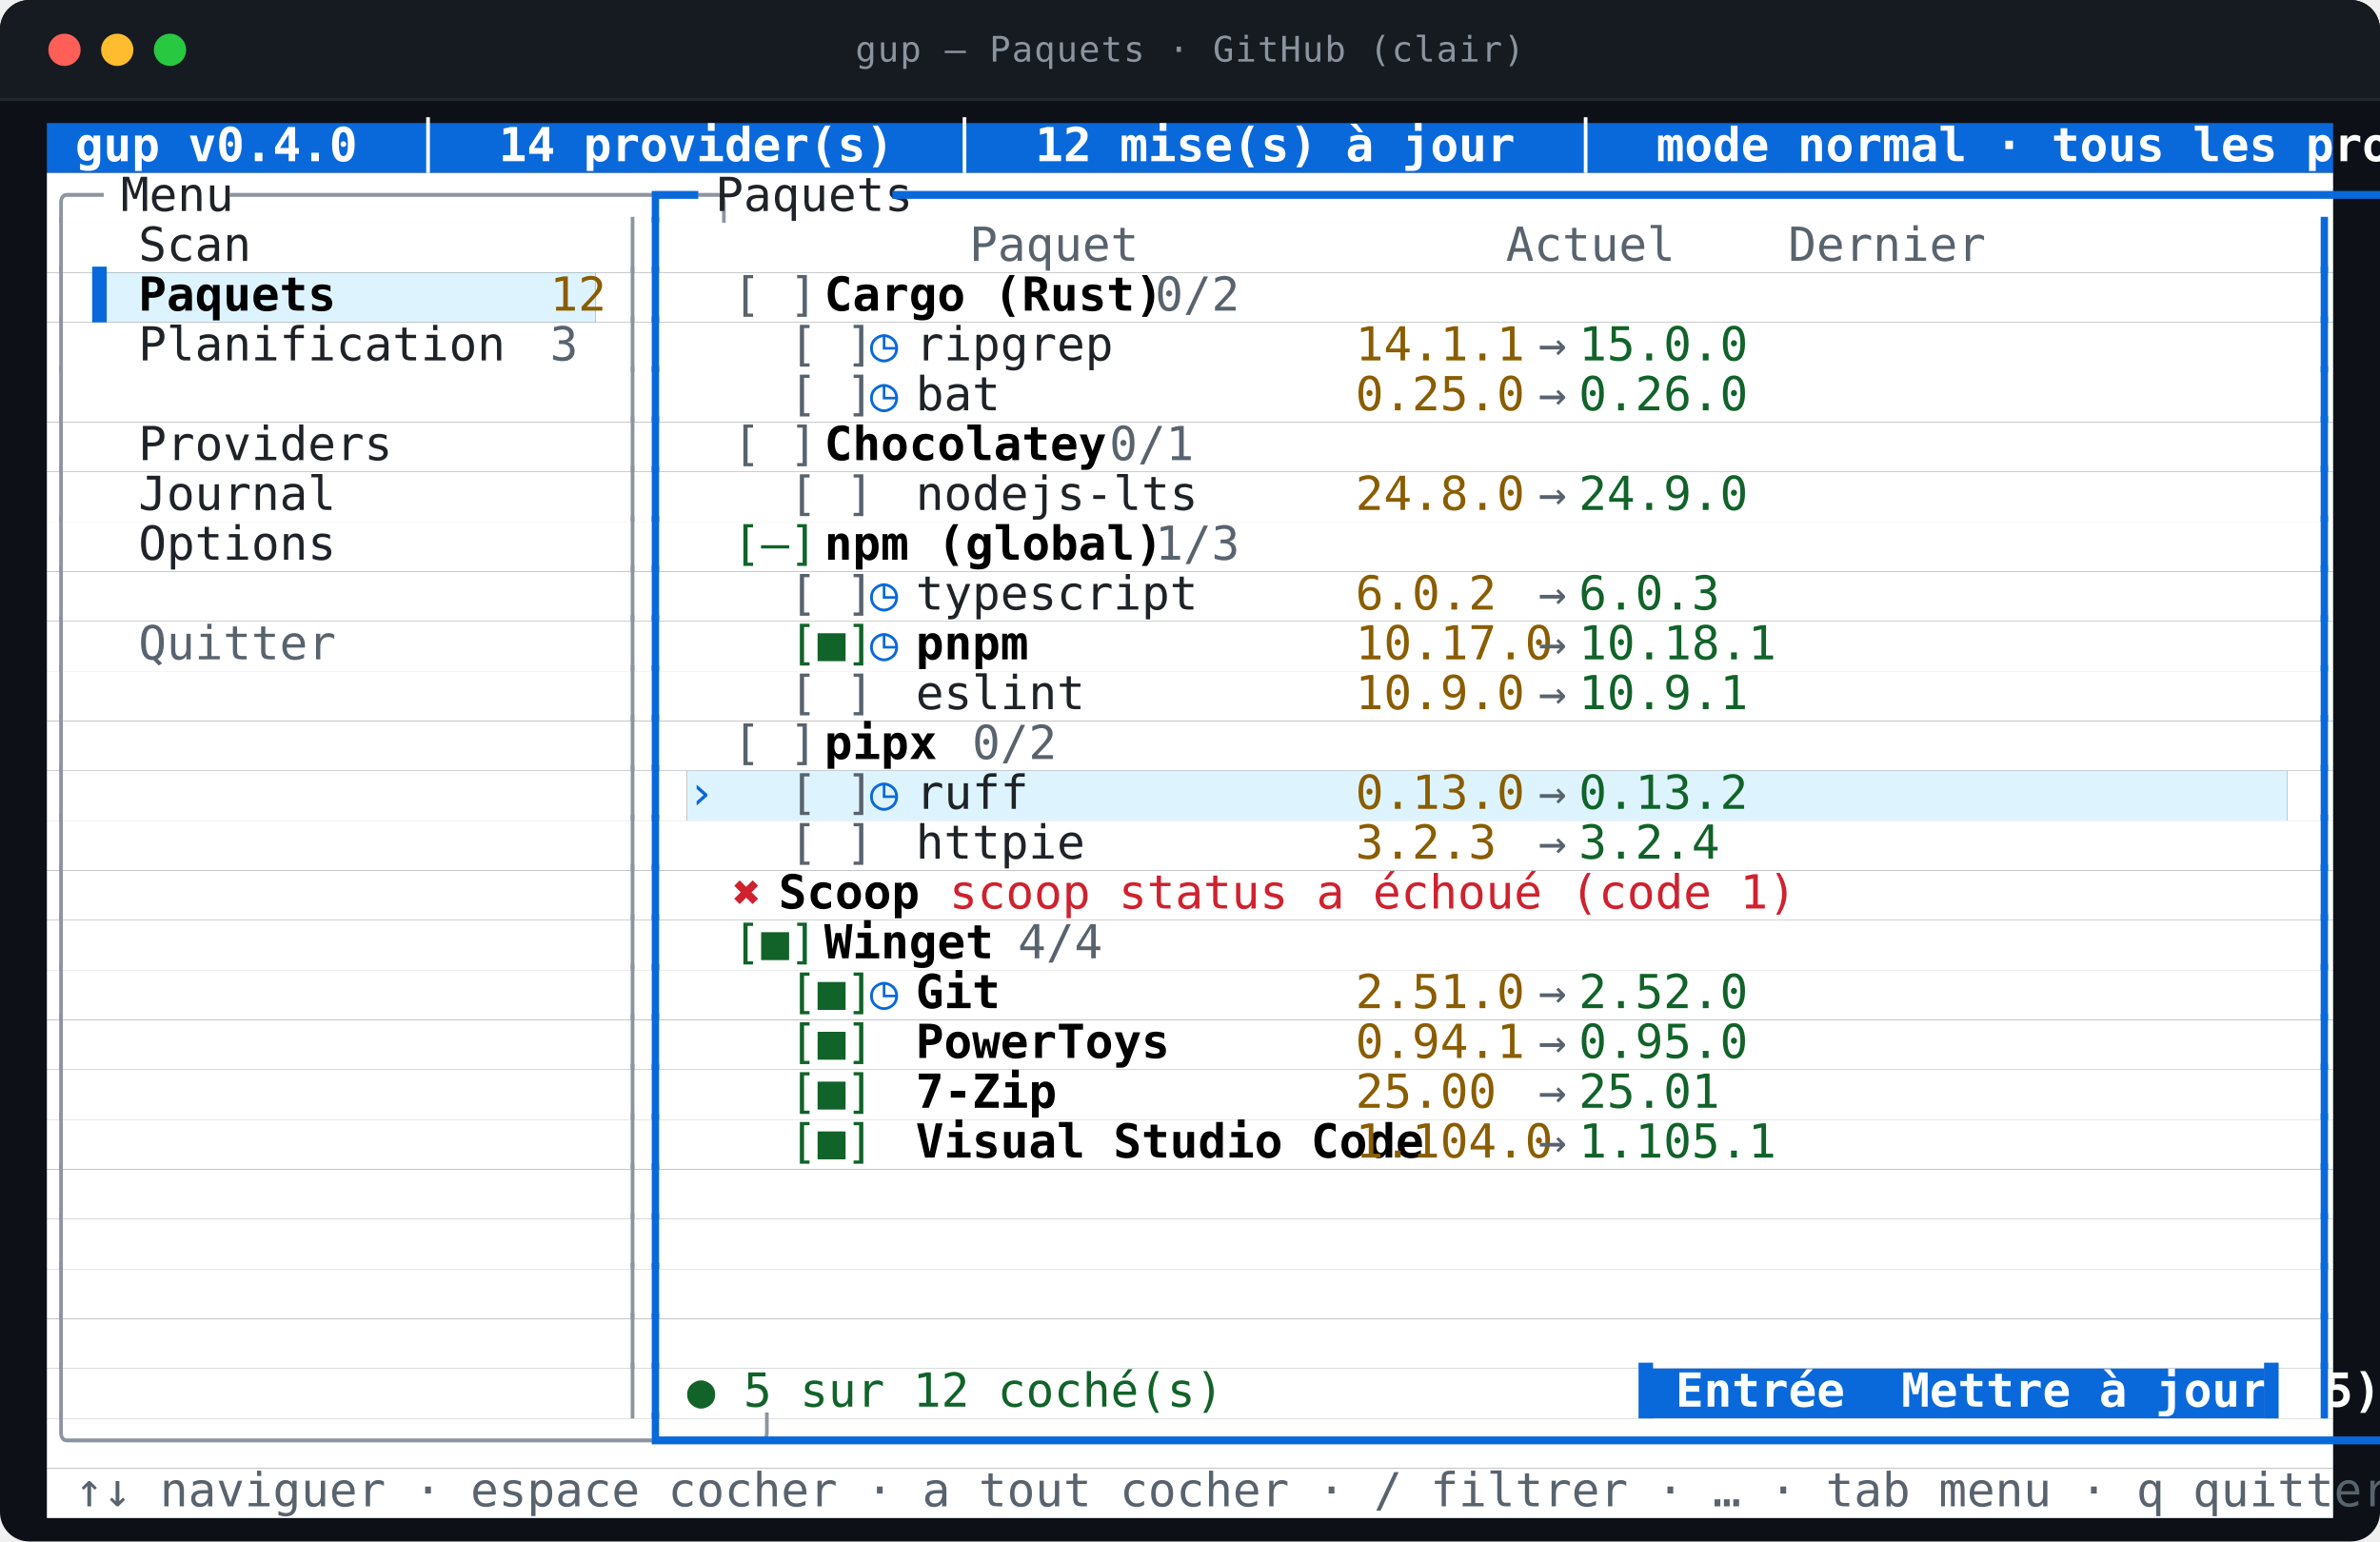
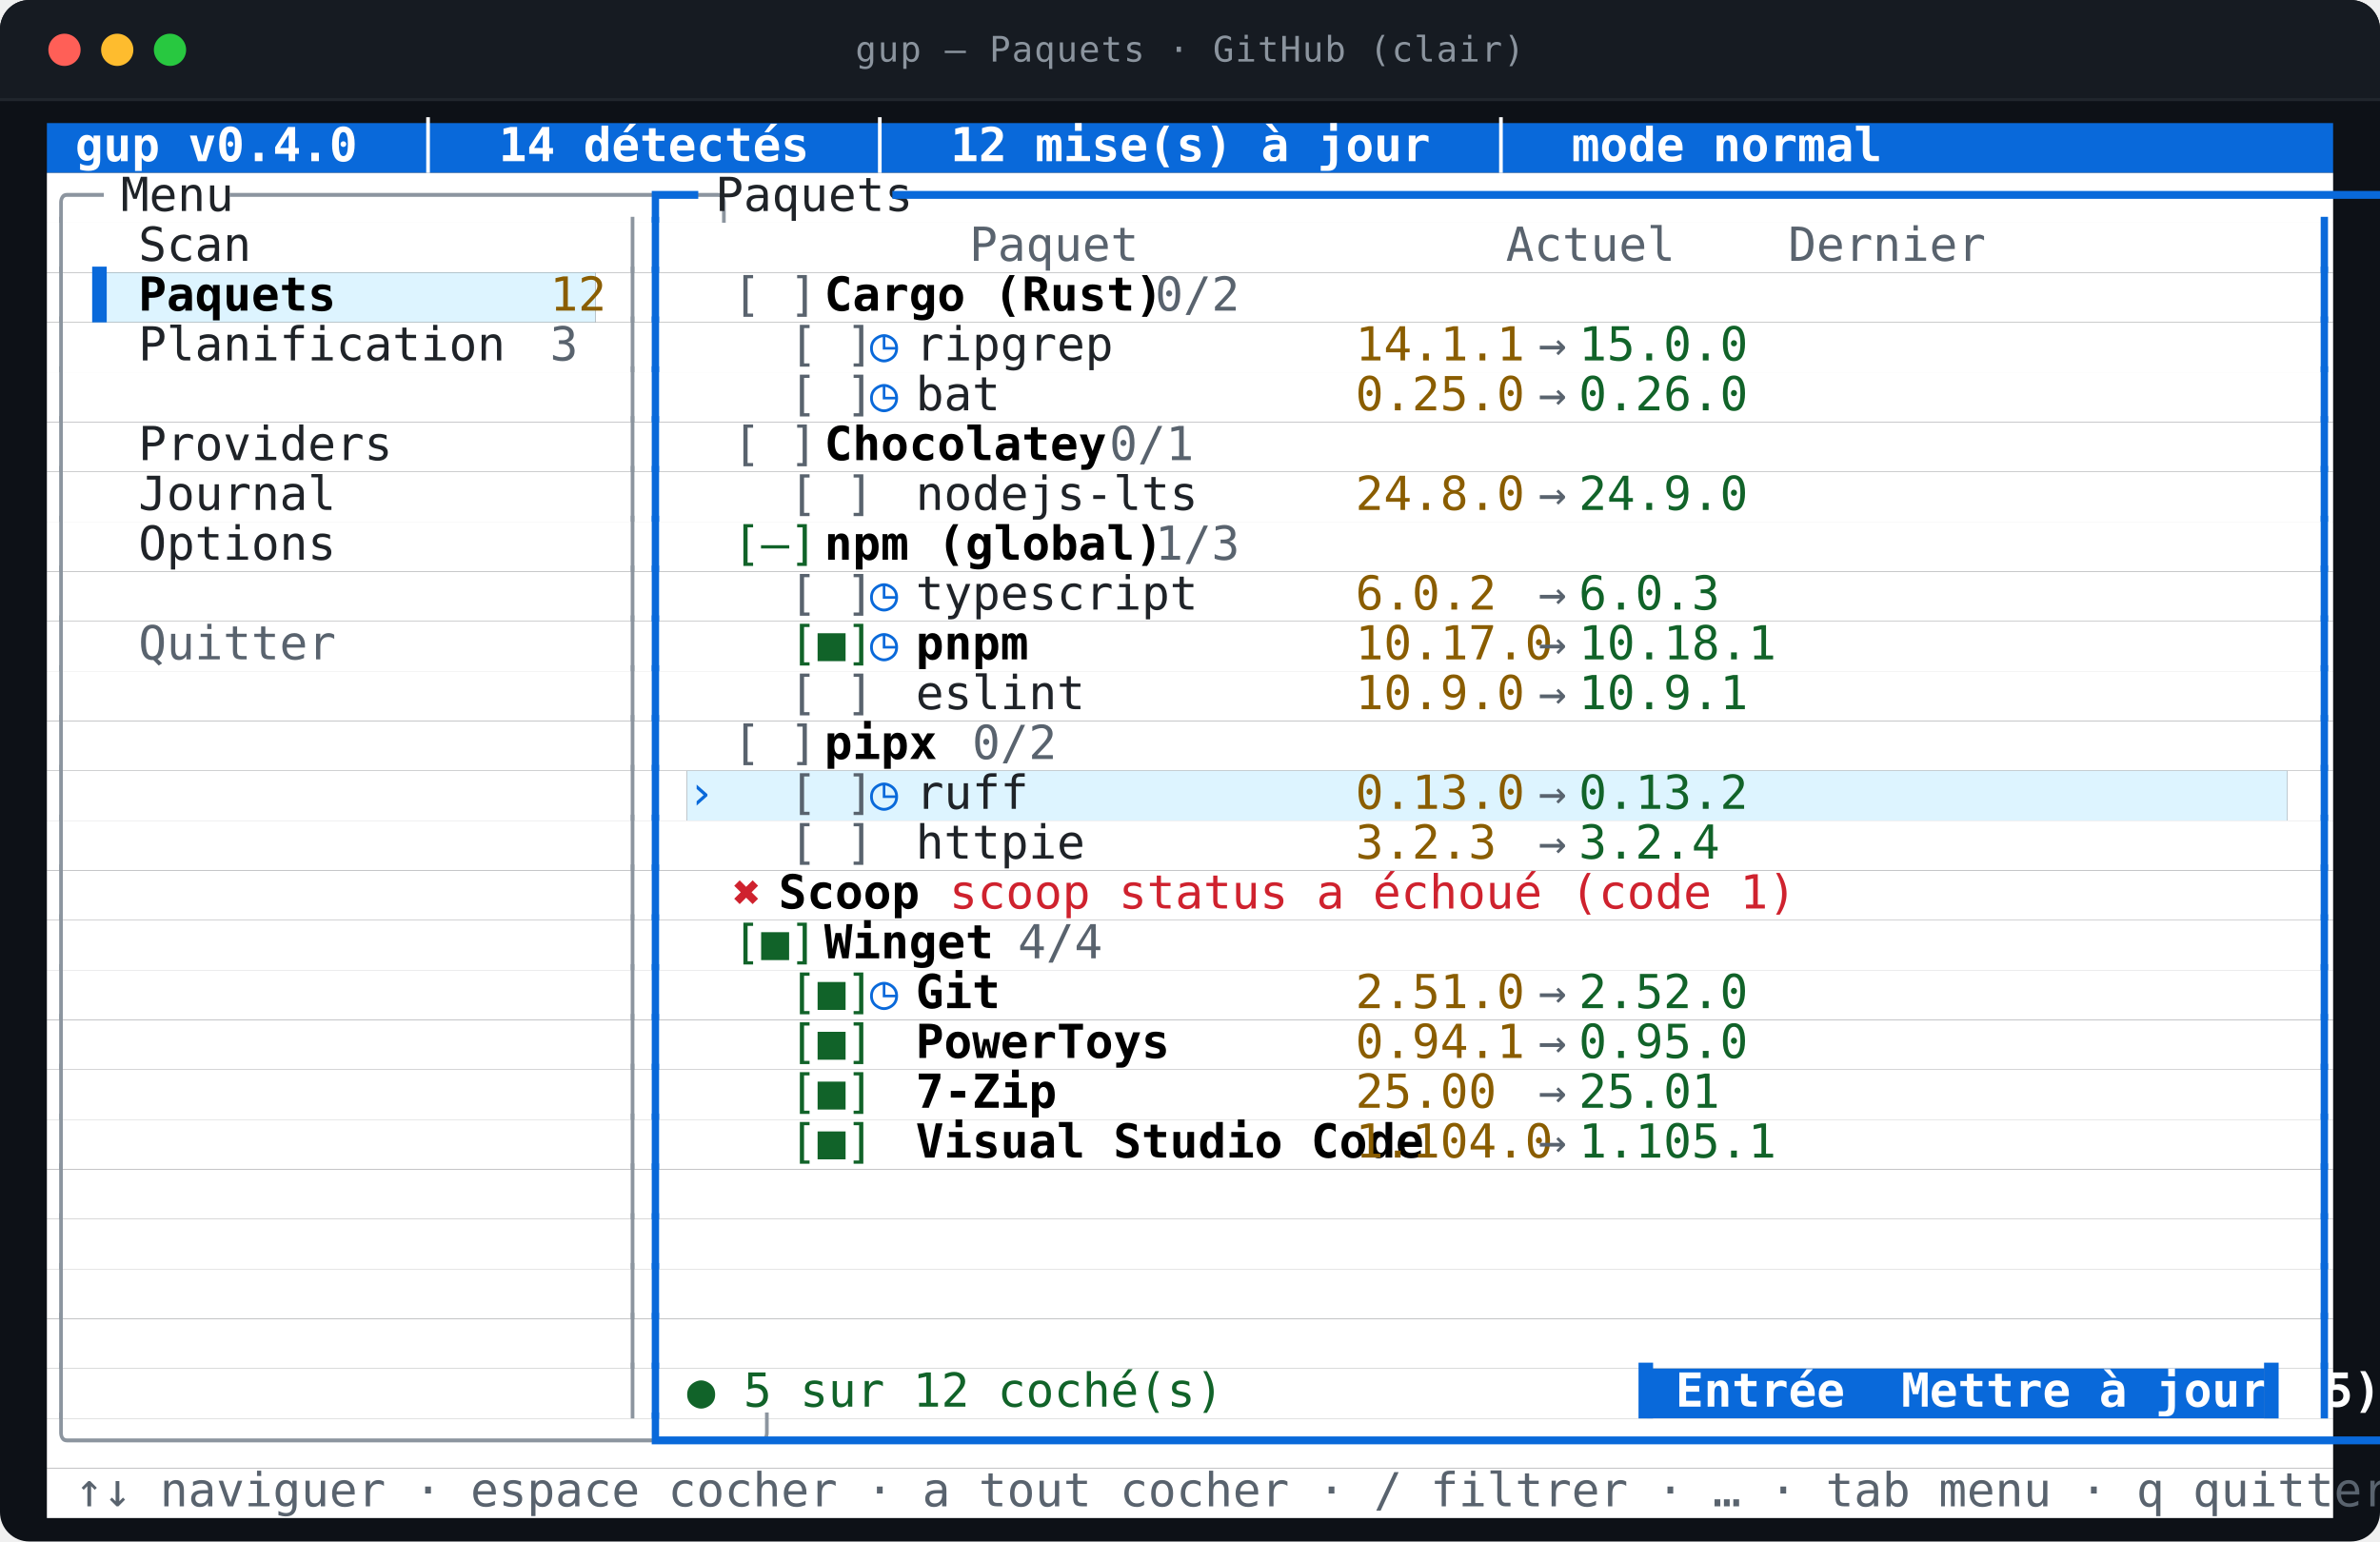
<svg xmlns="http://www.w3.org/2000/svg" viewBox="0 0 812.0 526.0" width="812.0" height="526.0" role="img" aria-labelledby="t d">
  <style>
text{font-family:ui-monospace,SFMono-Regular,"SF Mono",Menlo,Consolas,"DejaVu Sans Mono",monospace;font-size:16px}
.t{font-size:12px;letter-spacing:.4px;fill:#8b949e}
.b{font-weight:700}
.i{font-style:italic}
.u{text-decoration:underline}
.s{text-decoration:line-through}
.us{text-decoration:underline line-through}
.d{opacity:0.62}
.c0{fill:#0969da}
.c1{fill:#ffffff}
.c2{fill:#ddf4ff}
.c3{fill:#8c959f}
.c4{fill:#1f2328}
.c5{fill:#59636e}
.c6{fill:#000000}
.c7{fill:#8a5d00}
.c8{fill:#116329}
.c9{fill:#cf222e}
</style>
  <rect y="0.0" width="812.0" height="526.0" rx="10.0" fill="#0d1117" />
  <rect y="0.0" width="812.0" height="34.0" rx="10.0" fill="#161b22" />
  <rect y="24.0" width="812.0" height="10.0" fill="#161b22" />
  <line x1="0.0" y1="34.0" x2="812.0" y2="34.0" stroke="#21262d" />
  <circle cx="22.0" cy="17.0" r="5.5" fill="#ff5f57" />
  <circle cx="40.0" cy="17.0" r="5.5" fill="#febc2e" />
  <circle cx="58.0" cy="17.0" r="5.5" fill="#28c840" />
  <text class="t" x="406.0" y="21.0" text-anchor="middle">gup — Paquets · GitHub (clair)</text>
  <rect class="c0" x="16.0" y="42.0" width="780.0" height="17.0" />
  <rect class="c1" x="16.0" y="59.0" width="780.0" height="17.0" />
  <rect class="c1" x="16.0" y="76.0" width="780.0" height="17.0" />
  <rect class="c1" x="16.0" y="93.0" width="15.6" height="17.0" />
  <rect class="c2" x="31.6" y="93.0" width="171.6" height="17.0" />
  <rect class="c1" x="203.2" y="93.0" width="592.8" height="17.0" />
  <rect class="c1" x="16.0" y="110.0" width="780.0" height="17.0" />
  <rect class="c1" x="16.0" y="127.0" width="780.0" height="17.0" />
  <rect class="c1" x="16.0" y="144.0" width="780.0" height="17.0" />
  <rect class="c1" x="16.0" y="161.0" width="780.0" height="17.0" />
  <rect class="c1" x="16.0" y="178.0" width="780.0" height="17.0" />
  <rect class="c1" x="16.0" y="195.0" width="780.0" height="17.0" />
  <rect class="c1" x="16.0" y="212.0" width="780.0" height="17.0" />
  <rect class="c1" x="16.0" y="229.0" width="780.0" height="17.0" />
  <rect class="c1" x="16.0" y="246.0" width="780.0" height="17.0" />
  <rect class="c1" x="16.0" y="263.0" width="218.4" height="17.0" />
  <rect class="c2" x="234.4" y="263.0" width="546.0" height="17.0" />
  <rect class="c1" x="780.4" y="263.0" width="15.6" height="17.0" />
  <rect class="c1" x="16.0" y="280.0" width="780.0" height="17.0" />
  <rect class="c1" x="16.0" y="297.0" width="780.0" height="17.0" />
  <rect class="c1" x="16.0" y="314.0" width="780.0" height="17.0" />
  <rect class="c1" x="16.0" y="331.0" width="780.0" height="17.0" />
  <rect class="c1" x="16.0" y="348.0" width="780.0" height="17.0" />
  <rect class="c1" x="16.0" y="365.0" width="780.0" height="17.0" />
  <rect class="c1" x="16.0" y="382.0" width="780.0" height="17.0" />
  <rect class="c1" x="16.0" y="399.0" width="780.0" height="17.0" />
  <rect class="c1" x="16.0" y="416.0" width="780.0" height="17.0" />
  <rect class="c1" x="16.0" y="433.0" width="780.0" height="17.0" />
  <rect class="c1" x="16.0" y="450.0" width="780.0" height="17.0" />
  <rect class="c1" x="16.0" y="467.0" width="546.0" height="17.0" />
  <rect class="c0" x="562.0" y="467.0" width="210.6" height="17.0" />
  <rect class="c1" x="772.6" y="467.0" width="23.4" height="17.0" />
  <rect class="c1" x="16.0" y="484.0" width="780.0" height="17.0" />
  <rect class="c1" x="16.0" y="501.0" width="780.0" height="17.0" />
-   <text class="c1 b" x="16.0" y="55.0" textLength="694.2" lengthAdjust="spacingAndGlyphs" xml:space="preserve"> gup v0.4.0  │  14 provider(s)  │  12 mise(s) à jour  │  mode normal · tous les providers</text>
+   <text class="c1 b" x="16.0" y="55.0" textLength="507.0" lengthAdjust="spacingAndGlyphs" xml:space="preserve"> gup v0.4.0  │  14 détectés  │  12 mise(s) à jour  │  mode normal</text>
  <text class="c3" x="16.0" y="72.0" textLength="15.6" lengthAdjust="spacingAndGlyphs" xml:space="preserve">╭─</text>
  <text class="c4" x="31.6" y="72.0" textLength="46.8" lengthAdjust="spacingAndGlyphs" xml:space="preserve"> Menu </text>
  <text class="c3" x="78.4" y="72.0" textLength="140.4" lengthAdjust="spacingAndGlyphs" xml:space="preserve">─────────────────╮</text>
  <text class="c0" x="218.8" y="72.0" textLength="15.6" lengthAdjust="spacingAndGlyphs" xml:space="preserve">┏━</text>
  <text class="c4" x="234.4" y="72.0" textLength="70.2" lengthAdjust="spacingAndGlyphs" xml:space="preserve"> Paquets </text>
  <text class="c0" x="304.6" y="72.0" textLength="491.4" lengthAdjust="spacingAndGlyphs" xml:space="preserve">━━━━━━━━━━━━━━━━━━━━━━━━━━━━━━━━━━━━━━━━━━━━━━━━━━━━━━━━━━━━━━┓</text>
  <text class="c3" x="16.0" y="89.0" textLength="7.8" lengthAdjust="spacingAndGlyphs" xml:space="preserve">│</text>
  <text class="c4" x="47.2" y="89.0" textLength="140.4" lengthAdjust="spacingAndGlyphs" xml:space="preserve">Scan              </text>
  <text class="c3" x="211.0" y="89.0" textLength="7.8" lengthAdjust="spacingAndGlyphs" xml:space="preserve">│</text>
  <text class="c0" x="218.8" y="89.0" textLength="7.8" lengthAdjust="spacingAndGlyphs" xml:space="preserve">┃</text>
  <text class="c5" x="234.4" y="89.0" textLength="366.6" lengthAdjust="spacingAndGlyphs" xml:space="preserve">          Paquet             Actuel    Dernier </text>
  <text class="c0" x="788.2" y="89.0" textLength="7.8" lengthAdjust="spacingAndGlyphs" xml:space="preserve">┃</text>
  <text class="c3" x="16.0" y="106.0" textLength="7.8" lengthAdjust="spacingAndGlyphs" xml:space="preserve">│</text>
  <text class="c0" x="31.6" y="106.0" textLength="15.6" lengthAdjust="spacingAndGlyphs" xml:space="preserve">▌ </text>
  <text class="c6 b" x="47.2" y="106.0" textLength="140.4" lengthAdjust="spacingAndGlyphs" xml:space="preserve">Paquets           </text>
  <text class="c7" x="187.6" y="106.0" textLength="15.6" lengthAdjust="spacingAndGlyphs" xml:space="preserve">12</text>
  <text class="c3" x="211.0" y="106.0" textLength="7.8" lengthAdjust="spacingAndGlyphs" xml:space="preserve">│</text>
  <text class="c0" x="218.8" y="106.0" textLength="7.8" lengthAdjust="spacingAndGlyphs" xml:space="preserve">┃</text>
  <text class="c5" x="250.0" y="106.0" textLength="31.2" lengthAdjust="spacingAndGlyphs" xml:space="preserve">[ ] </text>
  <text class="c6 b" x="281.2" y="106.0" textLength="93.6" lengthAdjust="spacingAndGlyphs" xml:space="preserve">Cargo (Rust)</text>
  <text class="c5" x="374.8" y="106.0" textLength="39.0" lengthAdjust="spacingAndGlyphs" xml:space="preserve">  0/2</text>
  <text class="c0" x="788.2" y="106.0" textLength="7.8" lengthAdjust="spacingAndGlyphs" xml:space="preserve">┃</text>
  <text class="c3" x="16.0" y="123.0" textLength="7.8" lengthAdjust="spacingAndGlyphs" xml:space="preserve">│</text>
  <text class="c4" x="47.2" y="123.0" textLength="140.4" lengthAdjust="spacingAndGlyphs" xml:space="preserve">Planification     </text>
  <text class="c5" x="187.6" y="123.0" textLength="7.8" lengthAdjust="spacingAndGlyphs" xml:space="preserve">3</text>
  <text class="c3" x="211.0" y="123.0" textLength="7.8" lengthAdjust="spacingAndGlyphs" xml:space="preserve">│</text>
  <text class="c0" x="218.8" y="123.0" textLength="7.8" lengthAdjust="spacingAndGlyphs" xml:space="preserve">┃</text>
  <text class="c5" x="250.0" y="123.0" textLength="46.8" lengthAdjust="spacingAndGlyphs" xml:space="preserve">  [ ] </text>
  <text class="c0" x="296.8" y="123.0" textLength="15.6" lengthAdjust="spacingAndGlyphs" xml:space="preserve">◷ </text>
  <text class="c4" x="312.4" y="123.0" textLength="140.4" lengthAdjust="spacingAndGlyphs" xml:space="preserve">ripgrep           </text>
  <text class="c7" x="452.8" y="123.0" textLength="62.4" lengthAdjust="spacingAndGlyphs" xml:space="preserve"> 14.1.1 </text>
  <text class="c5" x="515.2" y="123.0" textLength="23.4" lengthAdjust="spacingAndGlyphs" xml:space="preserve"> → </text>
  <text class="c8" x="538.6" y="123.0" textLength="54.6" lengthAdjust="spacingAndGlyphs" xml:space="preserve">15.0.0 </text>
  <text class="c0" x="788.2" y="123.0" textLength="7.8" lengthAdjust="spacingAndGlyphs" xml:space="preserve">┃</text>
  <text class="c3" x="16.0" y="140.0" textLength="7.8" lengthAdjust="spacingAndGlyphs" xml:space="preserve">│</text>
  <text class="c3" x="211.0" y="140.0" textLength="7.8" lengthAdjust="spacingAndGlyphs" xml:space="preserve">│</text>
  <text class="c0" x="218.8" y="140.0" textLength="7.8" lengthAdjust="spacingAndGlyphs" xml:space="preserve">┃</text>
  <text class="c5" x="250.0" y="140.0" textLength="46.8" lengthAdjust="spacingAndGlyphs" xml:space="preserve">  [ ] </text>
  <text class="c0" x="296.8" y="140.0" textLength="15.6" lengthAdjust="spacingAndGlyphs" xml:space="preserve">◷ </text>
  <text class="c4" x="312.4" y="140.0" textLength="140.4" lengthAdjust="spacingAndGlyphs" xml:space="preserve">bat               </text>
  <text class="c7" x="452.8" y="140.0" textLength="62.4" lengthAdjust="spacingAndGlyphs" xml:space="preserve"> 0.25.0 </text>
  <text class="c5" x="515.2" y="140.0" textLength="23.4" lengthAdjust="spacingAndGlyphs" xml:space="preserve"> → </text>
  <text class="c8" x="538.6" y="140.0" textLength="54.6" lengthAdjust="spacingAndGlyphs" xml:space="preserve">0.26.0 </text>
  <text class="c0" x="788.2" y="140.0" textLength="7.8" lengthAdjust="spacingAndGlyphs" xml:space="preserve">┃</text>
  <text class="c3" x="16.0" y="157.0" textLength="7.8" lengthAdjust="spacingAndGlyphs" xml:space="preserve">│</text>
  <text class="c4" x="47.2" y="157.0" textLength="140.4" lengthAdjust="spacingAndGlyphs" xml:space="preserve">Providers         </text>
  <text class="c3" x="211.0" y="157.0" textLength="7.8" lengthAdjust="spacingAndGlyphs" xml:space="preserve">│</text>
  <text class="c0" x="218.8" y="157.0" textLength="7.8" lengthAdjust="spacingAndGlyphs" xml:space="preserve">┃</text>
  <text class="c5" x="250.0" y="157.0" textLength="31.2" lengthAdjust="spacingAndGlyphs" xml:space="preserve">[ ] </text>
  <text class="c6 b" x="281.2" y="157.0" textLength="78.0" lengthAdjust="spacingAndGlyphs" xml:space="preserve">Chocolatey</text>
  <text class="c5" x="359.2" y="157.0" textLength="39.0" lengthAdjust="spacingAndGlyphs" xml:space="preserve">  0/1</text>
  <text class="c0" x="788.2" y="157.0" textLength="7.8" lengthAdjust="spacingAndGlyphs" xml:space="preserve">┃</text>
  <text class="c3" x="16.0" y="174.0" textLength="7.8" lengthAdjust="spacingAndGlyphs" xml:space="preserve">│</text>
  <text class="c4" x="47.2" y="174.0" textLength="140.4" lengthAdjust="spacingAndGlyphs" xml:space="preserve">Journal           </text>
  <text class="c3" x="211.0" y="174.0" textLength="7.8" lengthAdjust="spacingAndGlyphs" xml:space="preserve">│</text>
  <text class="c0" x="218.8" y="174.0" textLength="7.8" lengthAdjust="spacingAndGlyphs" xml:space="preserve">┃</text>
  <text class="c5" x="250.0" y="174.0" textLength="46.8" lengthAdjust="spacingAndGlyphs" xml:space="preserve">  [ ] </text>
  <text class="c4" x="312.4" y="174.0" textLength="140.4" lengthAdjust="spacingAndGlyphs" xml:space="preserve">nodejs-lts        </text>
  <text class="c7" x="452.8" y="174.0" textLength="62.4" lengthAdjust="spacingAndGlyphs" xml:space="preserve"> 24.8.0 </text>
  <text class="c5" x="515.2" y="174.0" textLength="23.4" lengthAdjust="spacingAndGlyphs" xml:space="preserve"> → </text>
  <text class="c8" x="538.6" y="174.0" textLength="54.6" lengthAdjust="spacingAndGlyphs" xml:space="preserve">24.9.0 </text>
  <text class="c0" x="788.2" y="174.0" textLength="7.8" lengthAdjust="spacingAndGlyphs" xml:space="preserve">┃</text>
  <text class="c3" x="16.0" y="191.0" textLength="7.8" lengthAdjust="spacingAndGlyphs" xml:space="preserve">│</text>
  <text class="c4" x="47.2" y="191.0" textLength="140.4" lengthAdjust="spacingAndGlyphs" xml:space="preserve">Options           </text>
  <text class="c3" x="211.0" y="191.0" textLength="7.8" lengthAdjust="spacingAndGlyphs" xml:space="preserve">│</text>
  <text class="c0" x="218.8" y="191.0" textLength="7.8" lengthAdjust="spacingAndGlyphs" xml:space="preserve">┃</text>
  <text class="c8" x="250.0" y="191.0" textLength="31.2" lengthAdjust="spacingAndGlyphs" xml:space="preserve">[–] </text>
  <text class="c6 b" x="281.2" y="191.0" textLength="93.6" lengthAdjust="spacingAndGlyphs" xml:space="preserve">npm (global)</text>
  <text class="c5" x="374.8" y="191.0" textLength="39.0" lengthAdjust="spacingAndGlyphs" xml:space="preserve">  1/3</text>
  <text class="c0" x="788.2" y="191.0" textLength="7.8" lengthAdjust="spacingAndGlyphs" xml:space="preserve">┃</text>
  <text class="c3" x="16.0" y="208.0" textLength="7.8" lengthAdjust="spacingAndGlyphs" xml:space="preserve">│</text>
  <text class="c3" x="211.0" y="208.0" textLength="7.8" lengthAdjust="spacingAndGlyphs" xml:space="preserve">│</text>
  <text class="c0" x="218.8" y="208.0" textLength="7.8" lengthAdjust="spacingAndGlyphs" xml:space="preserve">┃</text>
  <text class="c5" x="250.0" y="208.0" textLength="46.8" lengthAdjust="spacingAndGlyphs" xml:space="preserve">  [ ] </text>
  <text class="c0" x="296.8" y="208.0" textLength="15.6" lengthAdjust="spacingAndGlyphs" xml:space="preserve">◷ </text>
  <text class="c4" x="312.4" y="208.0" textLength="140.4" lengthAdjust="spacingAndGlyphs" xml:space="preserve">typescript        </text>
  <text class="c7" x="452.8" y="208.0" textLength="62.4" lengthAdjust="spacingAndGlyphs" xml:space="preserve"> 6.0.2  </text>
  <text class="c5" x="515.2" y="208.0" textLength="23.4" lengthAdjust="spacingAndGlyphs" xml:space="preserve"> → </text>
  <text class="c8" x="538.6" y="208.0" textLength="54.6" lengthAdjust="spacingAndGlyphs" xml:space="preserve">6.0.3  </text>
  <text class="c0" x="788.2" y="208.0" textLength="7.8" lengthAdjust="spacingAndGlyphs" xml:space="preserve">┃</text>
  <text class="c3" x="16.0" y="225.0" textLength="7.8" lengthAdjust="spacingAndGlyphs" xml:space="preserve">│</text>
  <text class="c5" x="47.2" y="225.0" textLength="140.4" lengthAdjust="spacingAndGlyphs" xml:space="preserve">Quitter           </text>
  <text class="c3" x="211.0" y="225.0" textLength="7.8" lengthAdjust="spacingAndGlyphs" xml:space="preserve">│</text>
  <text class="c0" x="218.8" y="225.0" textLength="7.8" lengthAdjust="spacingAndGlyphs" xml:space="preserve">┃</text>
  <text class="c8" x="250.0" y="225.0" textLength="46.8" lengthAdjust="spacingAndGlyphs" xml:space="preserve">  [■] </text>
  <text class="c0" x="296.8" y="225.0" textLength="15.6" lengthAdjust="spacingAndGlyphs" xml:space="preserve">◷ </text>
  <text class="c6 b" x="312.4" y="225.0" textLength="140.4" lengthAdjust="spacingAndGlyphs" xml:space="preserve">pnpm              </text>
  <text class="c7" x="452.8" y="225.0" textLength="62.4" lengthAdjust="spacingAndGlyphs" xml:space="preserve"> 10.17.0</text>
  <text class="c5" x="515.2" y="225.0" textLength="23.4" lengthAdjust="spacingAndGlyphs" xml:space="preserve"> → </text>
  <text class="c8" x="538.6" y="225.0" textLength="54.6" lengthAdjust="spacingAndGlyphs" xml:space="preserve">10.18.1</text>
  <text class="c0" x="788.2" y="225.0" textLength="7.8" lengthAdjust="spacingAndGlyphs" xml:space="preserve">┃</text>
  <text class="c3" x="16.0" y="242.0" textLength="7.8" lengthAdjust="spacingAndGlyphs" xml:space="preserve">│</text>
  <text class="c3" x="211.0" y="242.0" textLength="7.8" lengthAdjust="spacingAndGlyphs" xml:space="preserve">│</text>
  <text class="c0" x="218.8" y="242.0" textLength="7.8" lengthAdjust="spacingAndGlyphs" xml:space="preserve">┃</text>
  <text class="c5" x="250.0" y="242.0" textLength="46.8" lengthAdjust="spacingAndGlyphs" xml:space="preserve">  [ ] </text>
  <text class="c4" x="312.4" y="242.0" textLength="140.4" lengthAdjust="spacingAndGlyphs" xml:space="preserve">eslint            </text>
  <text class="c7" x="452.8" y="242.0" textLength="62.4" lengthAdjust="spacingAndGlyphs" xml:space="preserve"> 10.9.0 </text>
  <text class="c5" x="515.2" y="242.0" textLength="23.4" lengthAdjust="spacingAndGlyphs" xml:space="preserve"> → </text>
  <text class="c8" x="538.6" y="242.0" textLength="54.6" lengthAdjust="spacingAndGlyphs" xml:space="preserve">10.9.1 </text>
  <text class="c0" x="788.2" y="242.0" textLength="7.8" lengthAdjust="spacingAndGlyphs" xml:space="preserve">┃</text>
  <text class="c3" x="16.0" y="259.0" textLength="7.8" lengthAdjust="spacingAndGlyphs" xml:space="preserve">│</text>
  <text class="c3" x="211.0" y="259.0" textLength="7.8" lengthAdjust="spacingAndGlyphs" xml:space="preserve">│</text>
  <text class="c0" x="218.8" y="259.0" textLength="7.8" lengthAdjust="spacingAndGlyphs" xml:space="preserve">┃</text>
  <text class="c5" x="250.0" y="259.0" textLength="31.2" lengthAdjust="spacingAndGlyphs" xml:space="preserve">[ ] </text>
  <text class="c6 b" x="281.2" y="259.0" textLength="31.2" lengthAdjust="spacingAndGlyphs" xml:space="preserve">pipx</text>
  <text class="c5" x="312.4" y="259.0" textLength="39.0" lengthAdjust="spacingAndGlyphs" xml:space="preserve">  0/2</text>
  <text class="c0" x="788.2" y="259.0" textLength="7.8" lengthAdjust="spacingAndGlyphs" xml:space="preserve">┃</text>
  <text class="c3" x="16.0" y="276.0" textLength="7.8" lengthAdjust="spacingAndGlyphs" xml:space="preserve">│</text>
  <text class="c3" x="211.0" y="276.0" textLength="7.8" lengthAdjust="spacingAndGlyphs" xml:space="preserve">│</text>
  <text class="c0" x="218.8" y="276.0" textLength="7.8" lengthAdjust="spacingAndGlyphs" xml:space="preserve">┃</text>
  <text class="c0" x="234.4" y="276.0" textLength="15.6" lengthAdjust="spacingAndGlyphs" xml:space="preserve">› </text>
  <text class="c5" x="250.0" y="276.0" textLength="46.8" lengthAdjust="spacingAndGlyphs" xml:space="preserve">  [ ] </text>
  <text class="c0" x="296.8" y="276.0" textLength="15.6" lengthAdjust="spacingAndGlyphs" xml:space="preserve">◷ </text>
  <text class="c4" x="312.4" y="276.0" textLength="140.4" lengthAdjust="spacingAndGlyphs" xml:space="preserve">ruff              </text>
  <text class="c7" x="452.8" y="276.0" textLength="62.4" lengthAdjust="spacingAndGlyphs" xml:space="preserve"> 0.13.0 </text>
  <text class="c5" x="515.2" y="276.0" textLength="23.4" lengthAdjust="spacingAndGlyphs" xml:space="preserve"> → </text>
  <text class="c8" x="538.6" y="276.0" textLength="54.6" lengthAdjust="spacingAndGlyphs" xml:space="preserve">0.13.2 </text>
  <text class="c0" x="788.2" y="276.0" textLength="7.8" lengthAdjust="spacingAndGlyphs" xml:space="preserve">┃</text>
  <text class="c3" x="16.0" y="293.0" textLength="7.8" lengthAdjust="spacingAndGlyphs" xml:space="preserve">│</text>
  <text class="c3" x="211.0" y="293.0" textLength="7.8" lengthAdjust="spacingAndGlyphs" xml:space="preserve">│</text>
  <text class="c0" x="218.8" y="293.0" textLength="7.8" lengthAdjust="spacingAndGlyphs" xml:space="preserve">┃</text>
  <text class="c5" x="250.0" y="293.0" textLength="46.8" lengthAdjust="spacingAndGlyphs" xml:space="preserve">  [ ] </text>
  <text class="c4" x="312.4" y="293.0" textLength="140.4" lengthAdjust="spacingAndGlyphs" xml:space="preserve">httpie            </text>
  <text class="c7" x="452.8" y="293.0" textLength="62.4" lengthAdjust="spacingAndGlyphs" xml:space="preserve"> 3.2.3  </text>
  <text class="c5" x="515.2" y="293.0" textLength="23.4" lengthAdjust="spacingAndGlyphs" xml:space="preserve"> → </text>
  <text class="c8" x="538.6" y="293.0" textLength="54.6" lengthAdjust="spacingAndGlyphs" xml:space="preserve">3.2.4  </text>
  <text class="c0" x="788.2" y="293.0" textLength="7.8" lengthAdjust="spacingAndGlyphs" xml:space="preserve">┃</text>
  <text class="c3" x="16.0" y="310.0" textLength="7.8" lengthAdjust="spacingAndGlyphs" xml:space="preserve">│</text>
  <text class="c3" x="211.0" y="310.0" textLength="7.8" lengthAdjust="spacingAndGlyphs" xml:space="preserve">│</text>
  <text class="c0" x="218.8" y="310.0" textLength="7.8" lengthAdjust="spacingAndGlyphs" xml:space="preserve">┃</text>
  <text class="c9" x="250.0" y="310.0" textLength="15.6" lengthAdjust="spacingAndGlyphs" xml:space="preserve">✖ </text>
  <text class="c6 b" x="265.6" y="310.0" textLength="39.0" lengthAdjust="spacingAndGlyphs" xml:space="preserve">Scoop</text>
  <text class="c9" x="304.6" y="310.0" textLength="249.6" lengthAdjust="spacingAndGlyphs" xml:space="preserve">  scoop status a échoué (code 1)</text>
  <text class="c0" x="788.2" y="310.0" textLength="7.8" lengthAdjust="spacingAndGlyphs" xml:space="preserve">┃</text>
  <text class="c3" x="16.0" y="327.0" textLength="7.8" lengthAdjust="spacingAndGlyphs" xml:space="preserve">│</text>
  <text class="c3" x="211.0" y="327.0" textLength="7.8" lengthAdjust="spacingAndGlyphs" xml:space="preserve">│</text>
  <text class="c0" x="218.8" y="327.0" textLength="7.8" lengthAdjust="spacingAndGlyphs" xml:space="preserve">┃</text>
  <text class="c8" x="250.0" y="327.0" textLength="31.2" lengthAdjust="spacingAndGlyphs" xml:space="preserve">[■] </text>
  <text class="c6 b" x="281.2" y="327.0" textLength="46.8" lengthAdjust="spacingAndGlyphs" xml:space="preserve">Winget</text>
  <text class="c5" x="328.0" y="327.0" textLength="39.0" lengthAdjust="spacingAndGlyphs" xml:space="preserve">  4/4</text>
  <text class="c0" x="788.2" y="327.0" textLength="7.8" lengthAdjust="spacingAndGlyphs" xml:space="preserve">┃</text>
  <text class="c3" x="16.0" y="344.0" textLength="7.8" lengthAdjust="spacingAndGlyphs" xml:space="preserve">│</text>
  <text class="c3" x="211.0" y="344.0" textLength="7.8" lengthAdjust="spacingAndGlyphs" xml:space="preserve">│</text>
  <text class="c0" x="218.8" y="344.0" textLength="7.8" lengthAdjust="spacingAndGlyphs" xml:space="preserve">┃</text>
  <text class="c8" x="250.0" y="344.0" textLength="46.8" lengthAdjust="spacingAndGlyphs" xml:space="preserve">  [■] </text>
  <text class="c0" x="296.8" y="344.0" textLength="15.6" lengthAdjust="spacingAndGlyphs" xml:space="preserve">◷ </text>
  <text class="c6 b" x="312.4" y="344.0" textLength="140.4" lengthAdjust="spacingAndGlyphs" xml:space="preserve">Git               </text>
  <text class="c7" x="452.8" y="344.0" textLength="62.4" lengthAdjust="spacingAndGlyphs" xml:space="preserve"> 2.51.0 </text>
  <text class="c5" x="515.2" y="344.0" textLength="23.4" lengthAdjust="spacingAndGlyphs" xml:space="preserve"> → </text>
  <text class="c8" x="538.6" y="344.0" textLength="54.6" lengthAdjust="spacingAndGlyphs" xml:space="preserve">2.52.0 </text>
  <text class="c0" x="788.2" y="344.0" textLength="7.8" lengthAdjust="spacingAndGlyphs" xml:space="preserve">┃</text>
  <text class="c3" x="16.0" y="361.0" textLength="7.8" lengthAdjust="spacingAndGlyphs" xml:space="preserve">│</text>
  <text class="c3" x="211.0" y="361.0" textLength="7.8" lengthAdjust="spacingAndGlyphs" xml:space="preserve">│</text>
  <text class="c0" x="218.8" y="361.0" textLength="7.8" lengthAdjust="spacingAndGlyphs" xml:space="preserve">┃</text>
  <text class="c8" x="250.0" y="361.0" textLength="46.8" lengthAdjust="spacingAndGlyphs" xml:space="preserve">  [■] </text>
  <text class="c6 b" x="312.4" y="361.0" textLength="140.4" lengthAdjust="spacingAndGlyphs" xml:space="preserve">PowerToys         </text>
  <text class="c7" x="452.8" y="361.0" textLength="62.4" lengthAdjust="spacingAndGlyphs" xml:space="preserve"> 0.94.1 </text>
  <text class="c5" x="515.2" y="361.0" textLength="23.4" lengthAdjust="spacingAndGlyphs" xml:space="preserve"> → </text>
  <text class="c8" x="538.6" y="361.0" textLength="54.6" lengthAdjust="spacingAndGlyphs" xml:space="preserve">0.95.0 </text>
  <text class="c0" x="788.2" y="361.0" textLength="7.8" lengthAdjust="spacingAndGlyphs" xml:space="preserve">┃</text>
  <text class="c3" x="16.0" y="378.0" textLength="7.8" lengthAdjust="spacingAndGlyphs" xml:space="preserve">│</text>
  <text class="c3" x="211.0" y="378.0" textLength="7.8" lengthAdjust="spacingAndGlyphs" xml:space="preserve">│</text>
  <text class="c0" x="218.8" y="378.0" textLength="7.8" lengthAdjust="spacingAndGlyphs" xml:space="preserve">┃</text>
  <text class="c8" x="250.0" y="378.0" textLength="46.8" lengthAdjust="spacingAndGlyphs" xml:space="preserve">  [■] </text>
  <text class="c6 b" x="312.4" y="378.0" textLength="140.4" lengthAdjust="spacingAndGlyphs" xml:space="preserve">7-Zip             </text>
  <text class="c7" x="452.8" y="378.0" textLength="62.4" lengthAdjust="spacingAndGlyphs" xml:space="preserve"> 25.00  </text>
  <text class="c5" x="515.2" y="378.0" textLength="23.4" lengthAdjust="spacingAndGlyphs" xml:space="preserve"> → </text>
  <text class="c8" x="538.6" y="378.0" textLength="54.6" lengthAdjust="spacingAndGlyphs" xml:space="preserve">25.01  </text>
  <text class="c0" x="788.2" y="378.0" textLength="7.8" lengthAdjust="spacingAndGlyphs" xml:space="preserve">┃</text>
  <text class="c3" x="16.0" y="395.0" textLength="7.8" lengthAdjust="spacingAndGlyphs" xml:space="preserve">│</text>
  <text class="c3" x="211.0" y="395.0" textLength="7.8" lengthAdjust="spacingAndGlyphs" xml:space="preserve">│</text>
  <text class="c0" x="218.8" y="395.0" textLength="7.8" lengthAdjust="spacingAndGlyphs" xml:space="preserve">┃</text>
  <text class="c8" x="250.0" y="395.0" textLength="46.8" lengthAdjust="spacingAndGlyphs" xml:space="preserve">  [■] </text>
  <text class="c6 b" x="312.4" y="395.0" textLength="140.4" lengthAdjust="spacingAndGlyphs" xml:space="preserve">Visual Studio Code</text>
  <text class="c7" x="452.8" y="395.0" textLength="62.4" lengthAdjust="spacingAndGlyphs" xml:space="preserve"> 1.104.0</text>
  <text class="c5" x="515.2" y="395.0" textLength="23.4" lengthAdjust="spacingAndGlyphs" xml:space="preserve"> → </text>
  <text class="c8" x="538.6" y="395.0" textLength="54.6" lengthAdjust="spacingAndGlyphs" xml:space="preserve">1.105.1</text>
  <text class="c0" x="788.2" y="395.0" textLength="7.8" lengthAdjust="spacingAndGlyphs" xml:space="preserve">┃</text>
  <text class="c3" x="16.0" y="412.0" textLength="7.8" lengthAdjust="spacingAndGlyphs" xml:space="preserve">│</text>
  <text class="c3" x="211.0" y="412.0" textLength="7.8" lengthAdjust="spacingAndGlyphs" xml:space="preserve">│</text>
  <text class="c0" x="218.8" y="412.0" textLength="7.8" lengthAdjust="spacingAndGlyphs" xml:space="preserve">┃</text>
  <text class="c0" x="788.2" y="412.0" textLength="7.8" lengthAdjust="spacingAndGlyphs" xml:space="preserve">┃</text>
  <text class="c3" x="16.0" y="429.0" textLength="7.8" lengthAdjust="spacingAndGlyphs" xml:space="preserve">│</text>
  <text class="c3" x="211.0" y="429.0" textLength="7.8" lengthAdjust="spacingAndGlyphs" xml:space="preserve">│</text>
  <text class="c0" x="218.8" y="429.0" textLength="7.8" lengthAdjust="spacingAndGlyphs" xml:space="preserve">┃</text>
  <text class="c0" x="788.2" y="429.0" textLength="7.8" lengthAdjust="spacingAndGlyphs" xml:space="preserve">┃</text>
  <text class="c3" x="16.0" y="446.0" textLength="7.8" lengthAdjust="spacingAndGlyphs" xml:space="preserve">│</text>
  <text class="c3" x="211.0" y="446.0" textLength="7.8" lengthAdjust="spacingAndGlyphs" xml:space="preserve">│</text>
  <text class="c0" x="218.8" y="446.0" textLength="7.8" lengthAdjust="spacingAndGlyphs" xml:space="preserve">┃</text>
  <text class="c0" x="788.2" y="446.0" textLength="7.8" lengthAdjust="spacingAndGlyphs" xml:space="preserve">┃</text>
  <text class="c3" x="16.0" y="463.0" textLength="7.8" lengthAdjust="spacingAndGlyphs" xml:space="preserve">│</text>
  <text class="c3" x="211.0" y="463.0" textLength="7.8" lengthAdjust="spacingAndGlyphs" xml:space="preserve">│</text>
  <text class="c0" x="218.8" y="463.0" textLength="7.8" lengthAdjust="spacingAndGlyphs" xml:space="preserve">┃</text>
  <text class="c0" x="788.2" y="463.0" textLength="7.8" lengthAdjust="spacingAndGlyphs" xml:space="preserve">┃</text>
  <text class="c3" x="16.0" y="480.0" textLength="7.8" lengthAdjust="spacingAndGlyphs" xml:space="preserve">│</text>
  <text class="c3" x="211.0" y="480.0" textLength="7.8" lengthAdjust="spacingAndGlyphs" xml:space="preserve">│</text>
  <text class="c0" x="218.8" y="480.0" textLength="7.8" lengthAdjust="spacingAndGlyphs" xml:space="preserve">┃</text>
  <text class="c8" x="234.4" y="480.0" textLength="312.0" lengthAdjust="spacingAndGlyphs" xml:space="preserve">● 5 sur 12 coché(s)                     </text>
  <text class="c0" x="554.2" y="480.0" textLength="7.8" lengthAdjust="spacingAndGlyphs" xml:space="preserve">▐</text>
  <text class="c1 b" x="562.0" y="480.0" textLength="210.6" lengthAdjust="spacingAndGlyphs" xml:space="preserve"> Entrée  Mettre à jour (5) </text>
  <text class="c0" x="772.6" y="480.0" textLength="7.8" lengthAdjust="spacingAndGlyphs" xml:space="preserve">▌</text>
  <text class="c0" x="788.2" y="480.0" textLength="7.8" lengthAdjust="spacingAndGlyphs" xml:space="preserve">┃</text>
  <text class="c3" x="16.0" y="497.0" textLength="202.8" lengthAdjust="spacingAndGlyphs" xml:space="preserve">╰────────────────────────╯</text>
  <text class="c0" x="218.8" y="497.0" textLength="577.2" lengthAdjust="spacingAndGlyphs" xml:space="preserve">┗━━━━━━━━━━━━━━━━━━━━━━━━━━━━━━━━━━━━━━━━━━━━━━━━━━━━━━━━━━━━━━━━━━━━━━━━┛</text>
  <text class="c5" x="16.0" y="514.0" textLength="647.4" lengthAdjust="spacingAndGlyphs" xml:space="preserve"> ↑↓ naviguer · espace cocher · a tout cocher · / filtrer · … · tab menu · q quitter</text>
</svg>
